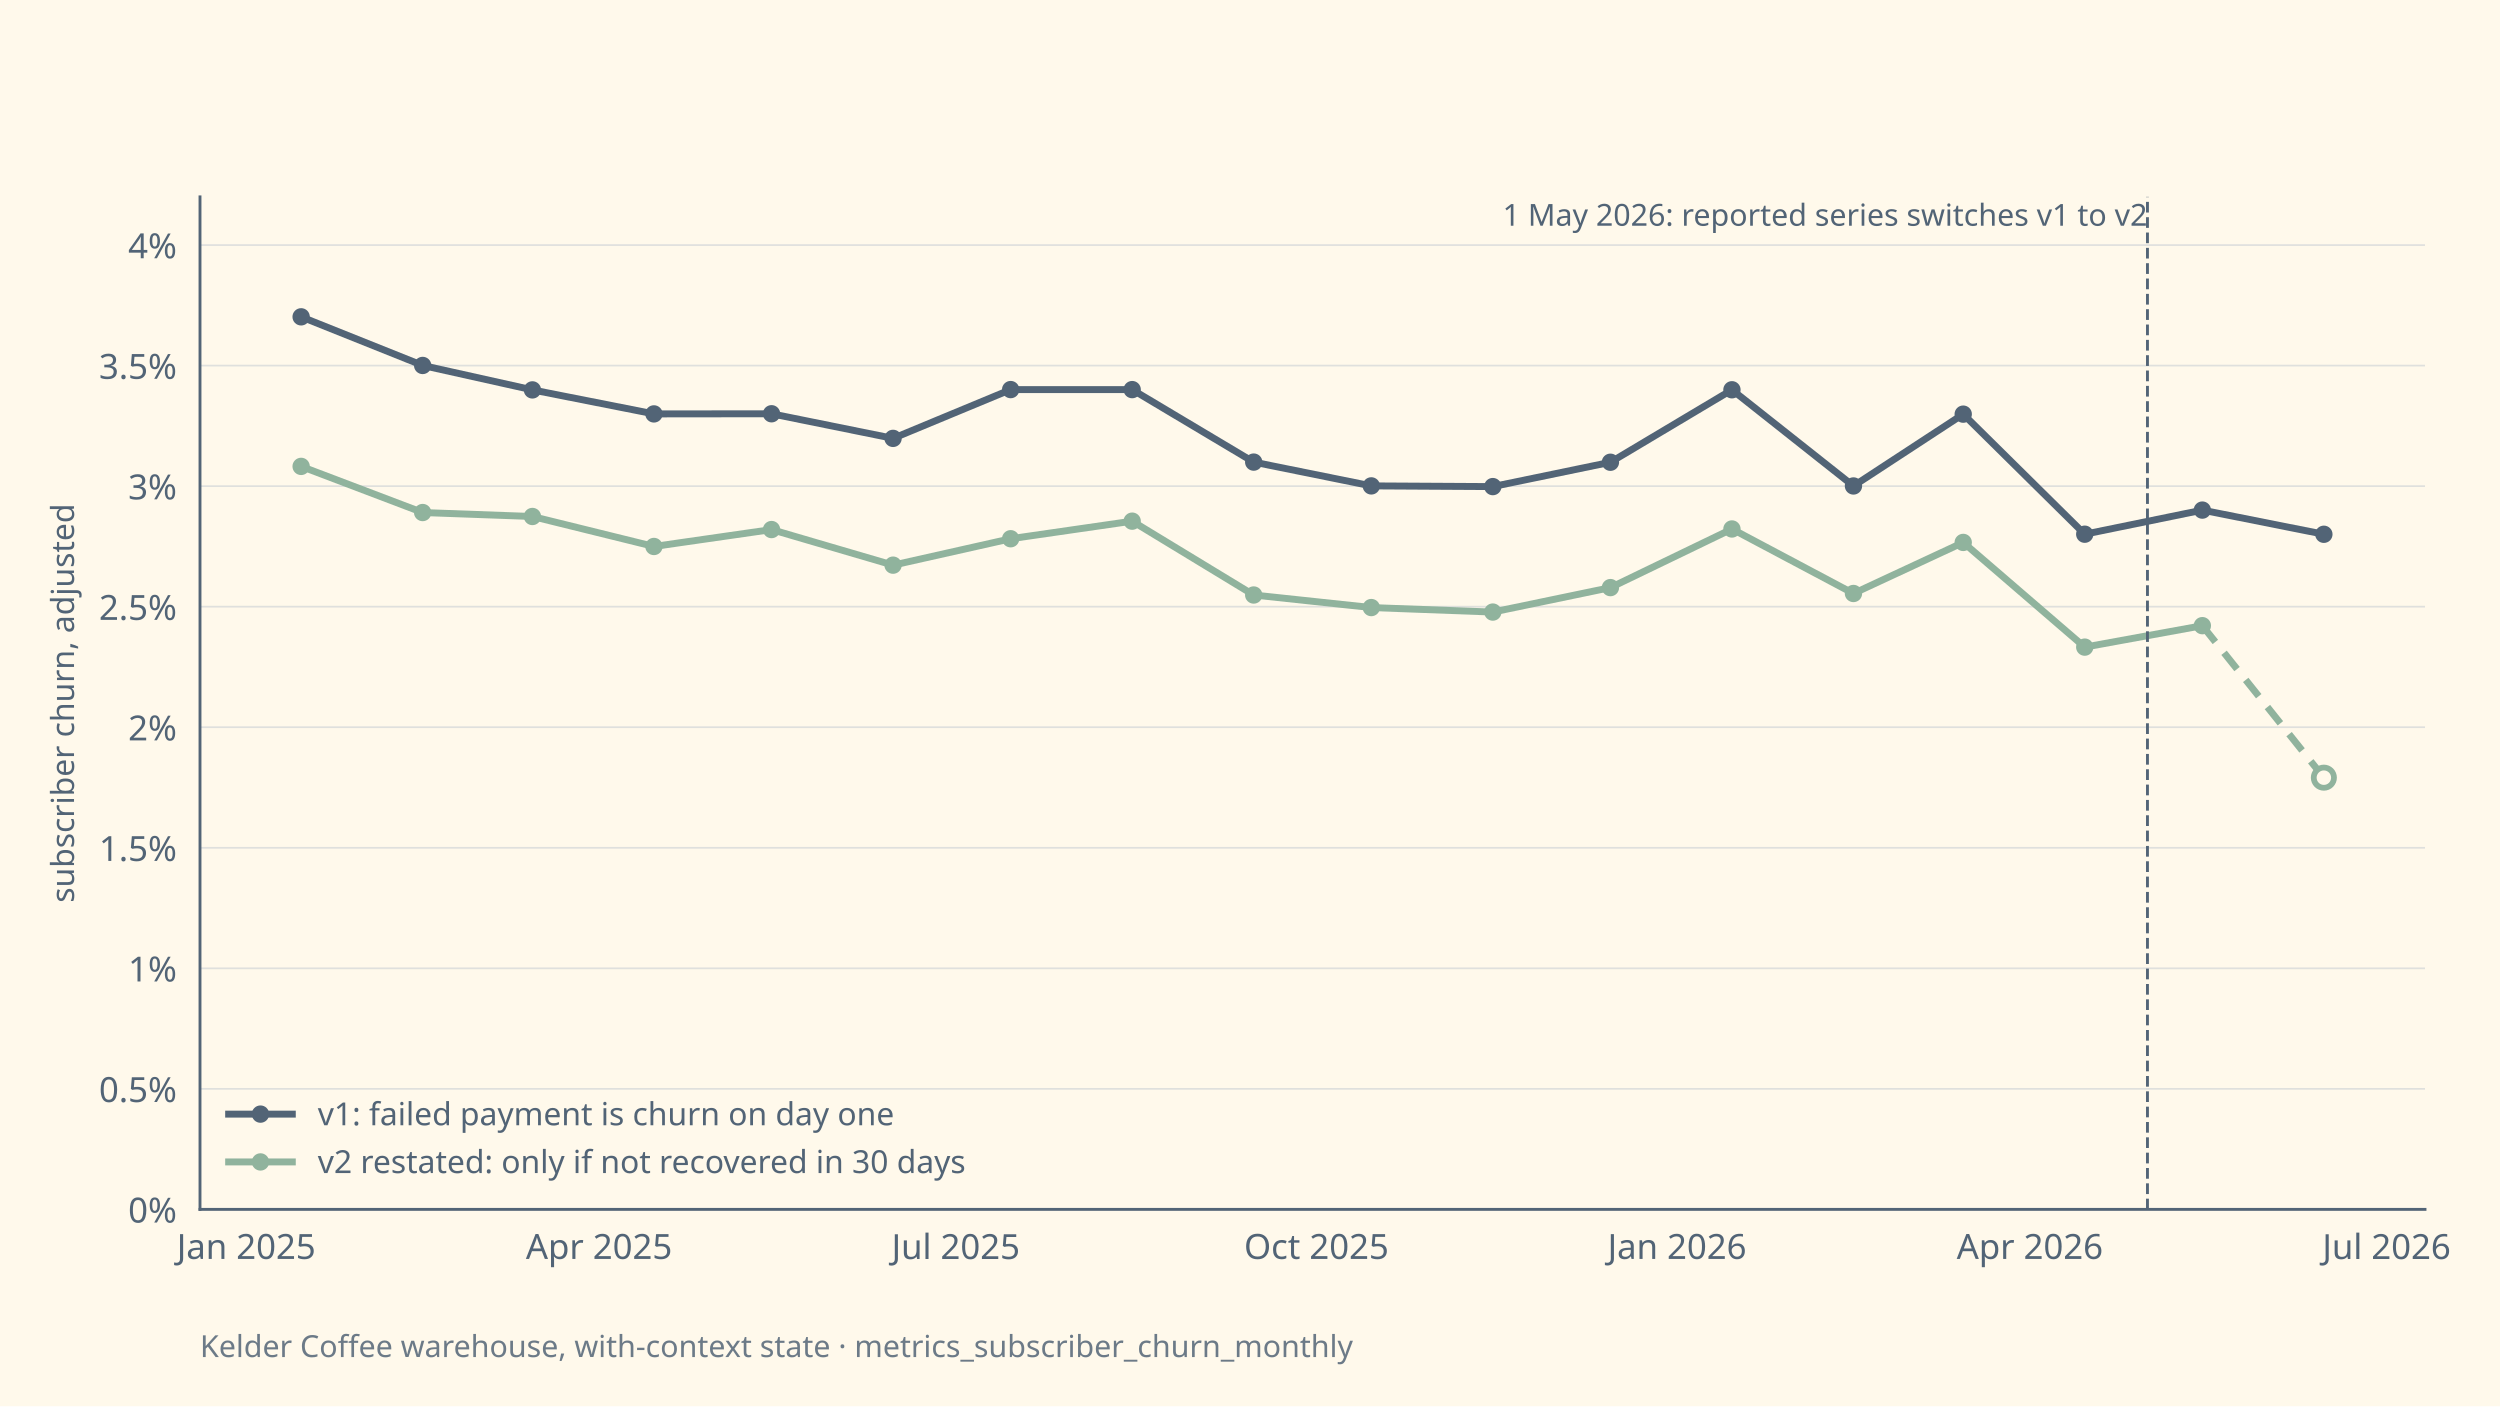
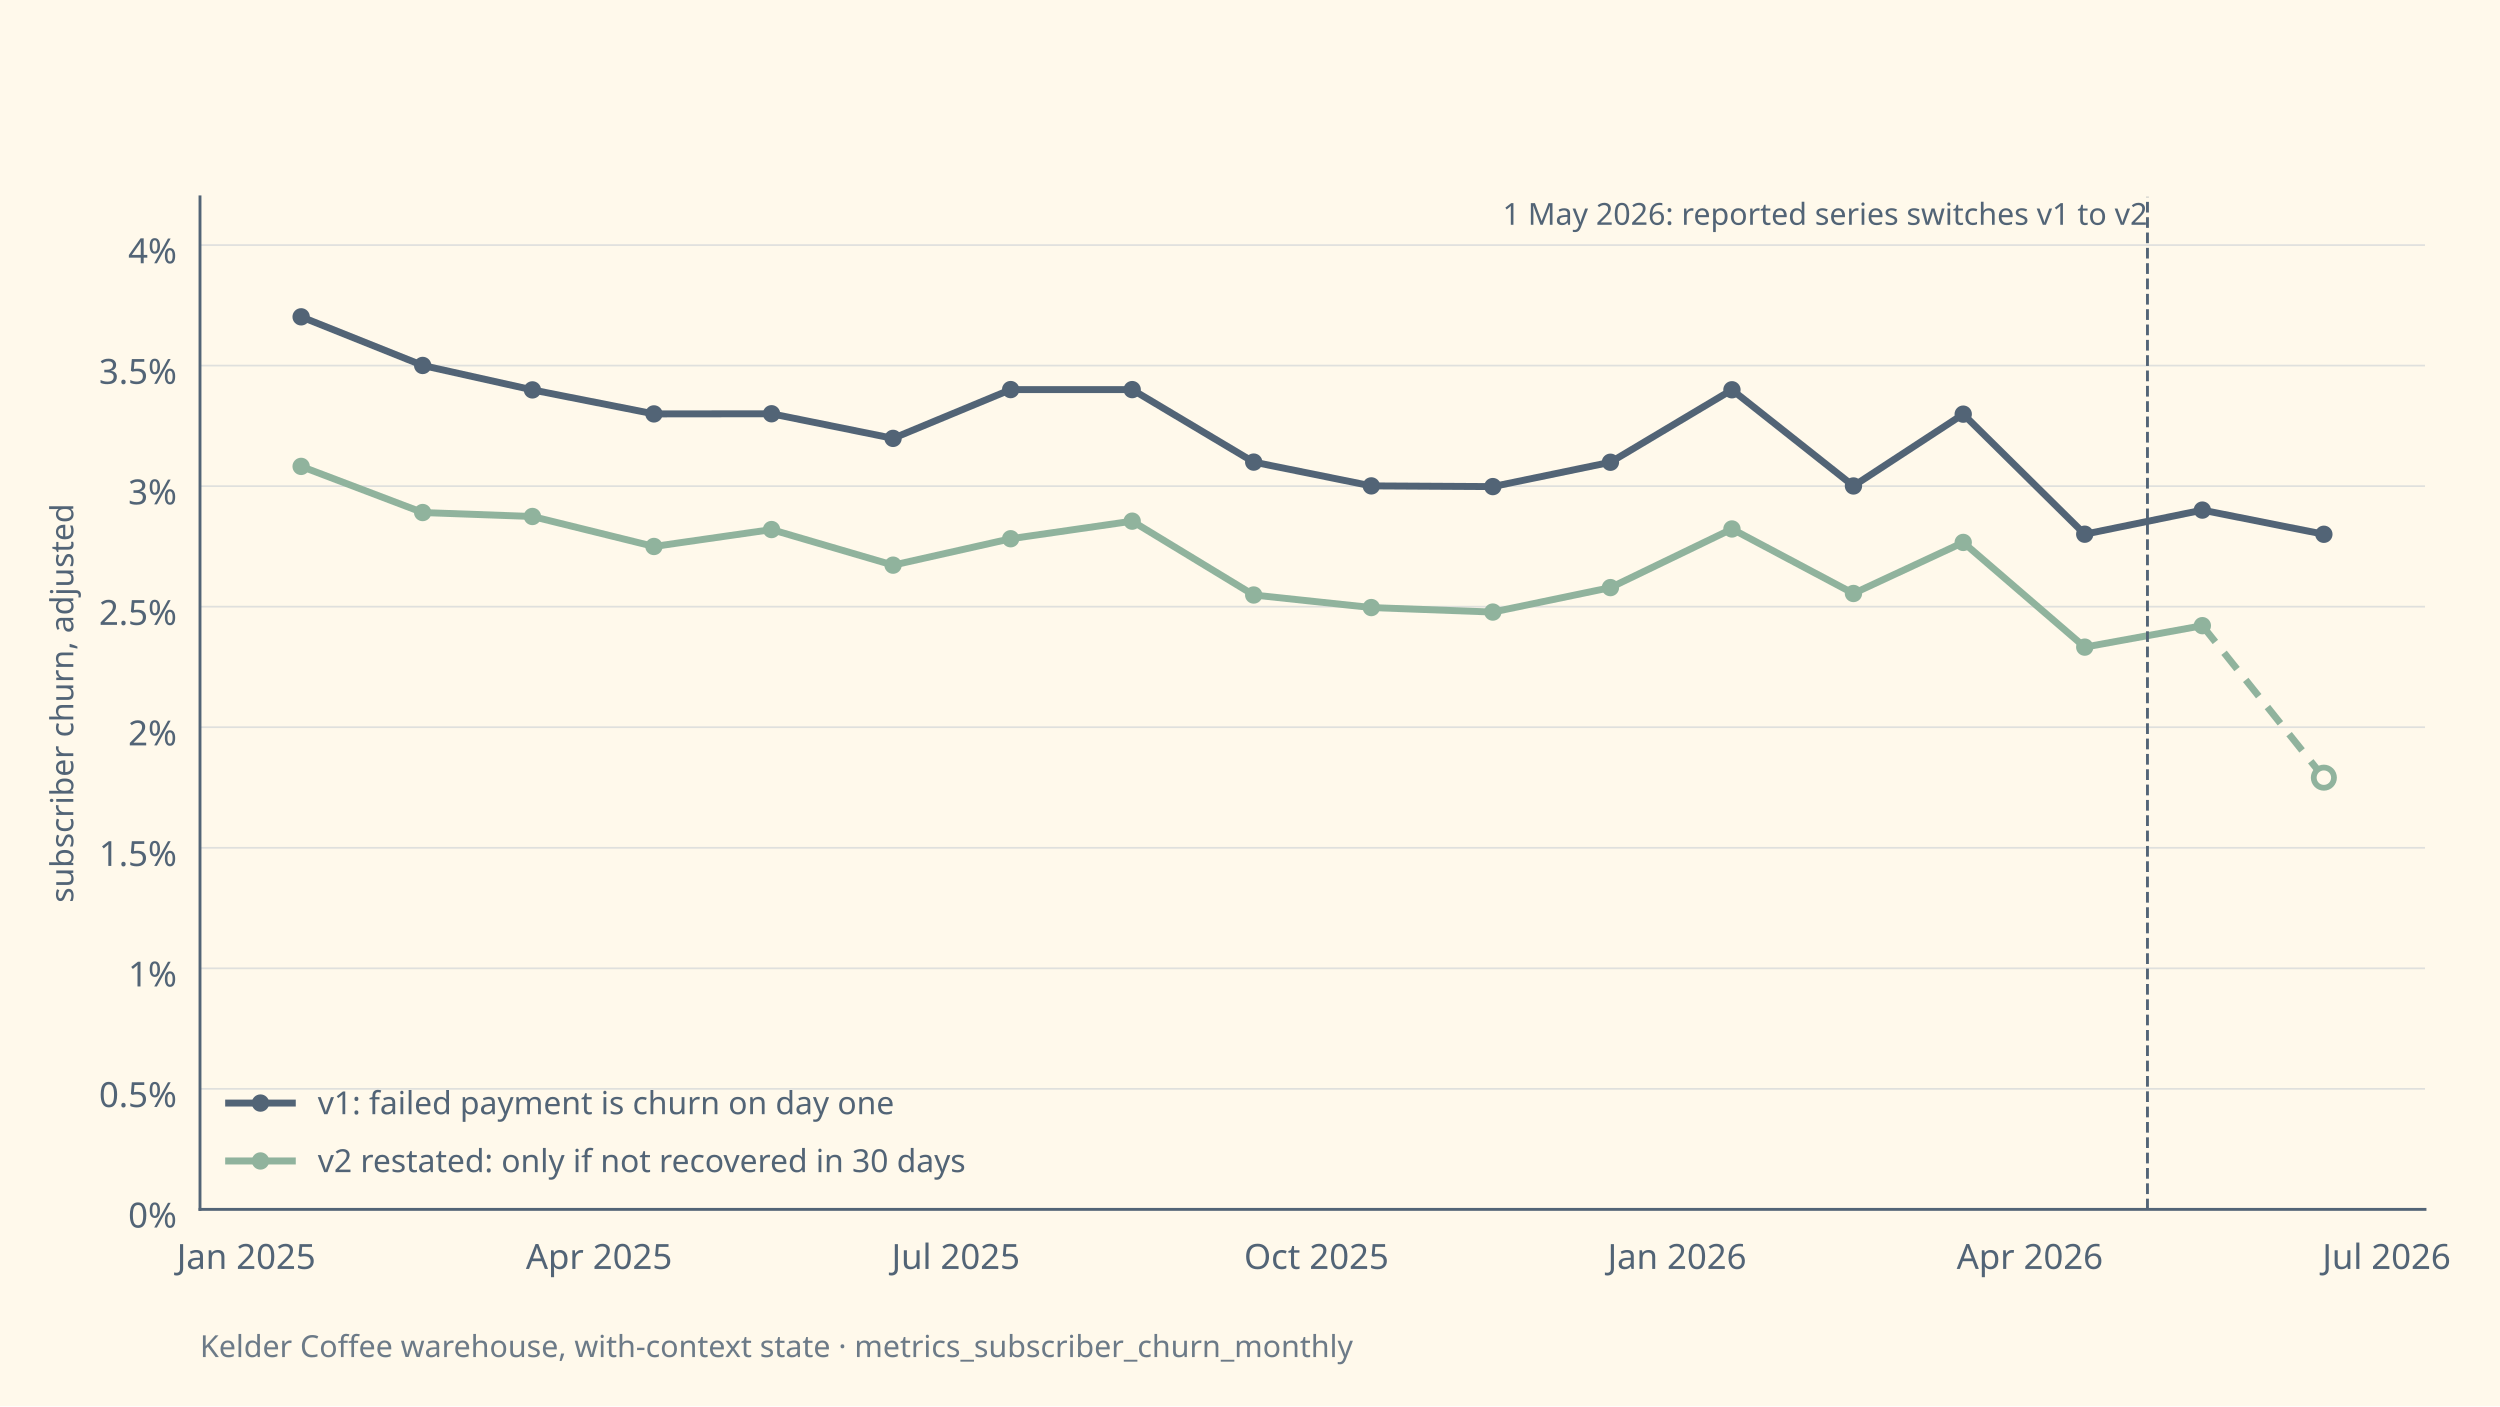
<svg xmlns="http://www.w3.org/2000/svg" xmlns:xlink="http://www.w3.org/1999/xlink" width="864pt" height="486pt" viewBox="0 0 864 486" version="1.1">
  <defs>
    <style type="text/css">*{stroke-linejoin: round; stroke-linecap: butt}</style>
  </defs>
  <g id="figure_1">
    <g id="patch_1">
      <path d="M 0 486  L 864 486  L 864 0  L 0 0  z " style="fill: #fff9eb" />
    </g>
    <g id="axes_1">
      <g id="patch_2">
        <path d="M 69.12 417.96  L 838.08 417.96  L 838.08 68.04  L 69.12 68.04  z " style="fill: #fff9eb" />
      </g>
      <g id="matplotlib.axis_1">
        <g id="xtick_1">
          <g id="line2d_1" />
          <g id="text_1">
-             <text style="font-size: 12px; font-family: 'Menlo'; text-anchor: middle; fill: #526476" x="85.106" y="435.077" transform="rotate(-0 85.10613 435.0772)">Jan 2025</text>
+             <text style="font-size: 12px; font-family: 'Roboto Mono'; text-anchor: middle; fill: #526476" x="85.106" y="438.534" transform="rotate(-0 85.10613 438.5342)">Jan 2025</text>
          </g>
        </g>
        <g id="xtick_2">
          <g id="line2d_2" />
          <g id="text_2">
-             <text style="font-size: 12px; font-family: 'Menlo'; text-anchor: middle; fill: #526476" x="207.034" y="435.077" transform="rotate(-0 207.0342 435.0772)">Apr 2025</text>
+             <text style="font-size: 12px; font-family: 'Roboto Mono'; text-anchor: middle; fill: #526476" x="207.034" y="438.534" transform="rotate(-0 207.0342 438.5342)">Apr 2025</text>
          </g>
        </g>
        <g id="xtick_3">
          <g id="line2d_3" />
          <g id="text_3">
-             <text style="font-size: 12px; font-family: 'Menlo'; text-anchor: middle; fill: #526476" x="330.317" y="435.112" transform="rotate(-0 330.3171 435.1119)">Jul 2025</text>
+             <text style="font-size: 12px; font-family: 'Roboto Mono'; text-anchor: middle; fill: #526476" x="330.317" y="438.534" transform="rotate(-0 330.3171 438.5342)">Jul 2025</text>
          </g>
        </g>
        <g id="xtick_4">
          <g id="line2d_4" />
          <g id="text_4">
-             <text style="font-size: 12px; font-family: 'Menlo'; text-anchor: middle; fill: #526476" x="454.955" y="435.077" transform="rotate(-0 454.9548 435.0772)">Oct 2025</text>
+             <text style="font-size: 12px; font-family: 'Roboto Mono'; text-anchor: middle; fill: #526476" x="454.955" y="438.534" transform="rotate(-0 454.9548 438.5342)">Oct 2025</text>
          </g>
        </g>
        <g id="xtick_5">
          <g id="line2d_5" />
          <g id="text_5">
-             <text style="font-size: 12px; font-family: 'Menlo'; text-anchor: middle; fill: #526476" x="579.592" y="435.077" transform="rotate(-0 579.5924 435.0772)">Jan 2026</text>
+             <text style="font-size: 12px; font-family: 'Roboto Mono'; text-anchor: middle; fill: #526476" x="579.592" y="438.534" transform="rotate(-0 579.5924 438.5342)">Jan 2026</text>
          </g>
        </g>
        <g id="xtick_6">
          <g id="line2d_6" />
          <g id="text_6">
-             <text style="font-size: 12px; font-family: 'Menlo'; text-anchor: middle; fill: #526476" x="701.521" y="435.077" transform="rotate(-0 701.5205 435.0772)">Apr 2026</text>
+             <text style="font-size: 12px; font-family: 'Roboto Mono'; text-anchor: middle; fill: #526476" x="701.521" y="438.534" transform="rotate(-0 701.5205 438.5342)">Apr 2026</text>
          </g>
        </g>
        <g id="xtick_7">
          <g id="line2d_7" />
          <g id="text_7">
-             <text style="font-size: 12px; font-family: 'Menlo'; text-anchor: middle; fill: #526476" x="824.803" y="435.112" transform="rotate(-0 824.8034 435.1119)">Jul 2026</text>
+             <text style="font-size: 12px; font-family: 'Roboto Mono'; text-anchor: middle; fill: #526476" x="824.803" y="438.534" transform="rotate(-0 824.8034 438.5342)">Jul 2026</text>
          </g>
        </g>
      </g>
      <g id="matplotlib.axis_2">
        <g id="ytick_1">
          <g id="line2d_8">
-             <path d="M 69.12 417.96  L 838.08 417.96  " clip-path="url(#pbe9c4c0ea4)" style="fill: none; stroke: #c9ced3; stroke-opacity: 0.6; stroke-width: 0.6; stroke-linecap: square" />
+             <path d="M 69.12 417.96  L 838.08 417.96  " clip-path="url(#p92656e9a22)" style="fill: none; stroke: #c9ced3; stroke-opacity: 0.6; stroke-width: 0.6; stroke-linecap: square" />
          </g>
          <g id="line2d_9" />
          <g id="text_8">
-             <text style="font-size: 12px; font-family: 'Menlo'; text-anchor: end; fill: #526476" x="61.12" y="422.519" transform="rotate(-0 61.12 422.5186)">0%</text>
+             <text style="font-size: 12px; font-family: 'Roboto Mono'; text-anchor: end; fill: #526476" x="61.12" y="424.247" transform="rotate(-0 61.12 424.2471)">0%</text>
          </g>
        </g>
        <g id="ytick_2">
          <g id="line2d_10">
-             <path d="M 69.12 376.303  L 838.08 376.303  " clip-path="url(#pbe9c4c0ea4)" style="fill: none; stroke: #c9ced3; stroke-opacity: 0.6; stroke-width: 0.6; stroke-linecap: square" />
+             <path d="M 69.12 376.303  L 838.08 376.303  " clip-path="url(#p92656e9a22)" style="fill: none; stroke: #c9ced3; stroke-opacity: 0.6; stroke-width: 0.6; stroke-linecap: square" />
          </g>
          <g id="line2d_11" />
          <g id="text_9">
-             <text style="font-size: 12px; font-family: 'Menlo'; text-anchor: end; fill: #526476" x="61.12" y="380.861" transform="rotate(-0 61.12 380.8615)">0.5%</text>
+             <text style="font-size: 12px; font-family: 'Roboto Mono'; text-anchor: end; fill: #526476" x="61.12" y="382.59" transform="rotate(-0 61.12 382.59)">0.5%</text>
          </g>
        </g>
        <g id="ytick_3">
          <g id="line2d_12">
-             <path d="M 69.12 334.646  L 838.08 334.646  " clip-path="url(#pbe9c4c0ea4)" style="fill: none; stroke: #c9ced3; stroke-opacity: 0.6; stroke-width: 0.6; stroke-linecap: square" />
+             <path d="M 69.12 334.646  L 838.08 334.646  " clip-path="url(#p92656e9a22)" style="fill: none; stroke: #c9ced3; stroke-opacity: 0.6; stroke-width: 0.6; stroke-linecap: square" />
          </g>
          <g id="line2d_13" />
          <g id="text_10">
-             <text style="font-size: 12px; font-family: 'Menlo'; text-anchor: end; fill: #526476" x="61.12" y="339.204" transform="rotate(-0 61.12 339.2043)">1%</text>
+             <text style="font-size: 12px; font-family: 'Roboto Mono'; text-anchor: end; fill: #526476" x="61.12" y="340.933" transform="rotate(-0 61.12 340.9328)">1%</text>
          </g>
        </g>
        <g id="ytick_4">
          <g id="line2d_14">
-             <path d="M 69.12 292.989  L 838.08 292.989  " clip-path="url(#pbe9c4c0ea4)" style="fill: none; stroke: #c9ced3; stroke-opacity: 0.6; stroke-width: 0.6; stroke-linecap: square" />
+             <path d="M 69.12 292.989  L 838.08 292.989  " clip-path="url(#p92656e9a22)" style="fill: none; stroke: #c9ced3; stroke-opacity: 0.6; stroke-width: 0.6; stroke-linecap: square" />
          </g>
          <g id="line2d_15" />
          <g id="text_11">
-             <text style="font-size: 12px; font-family: 'Menlo'; text-anchor: end; fill: #526476" x="61.12" y="297.547" transform="rotate(-0 61.12 297.5472)">1.5%</text>
+             <text style="font-size: 12px; font-family: 'Roboto Mono'; text-anchor: end; fill: #526476" x="61.12" y="299.276" transform="rotate(-0 61.12 299.2757)">1.5%</text>
          </g>
        </g>
        <g id="ytick_5">
          <g id="line2d_16">
-             <path d="M 69.12 251.331  L 838.08 251.331  " clip-path="url(#pbe9c4c0ea4)" style="fill: none; stroke: #c9ced3; stroke-opacity: 0.6; stroke-width: 0.6; stroke-linecap: square" />
+             <path d="M 69.12 251.331  L 838.08 251.331  " clip-path="url(#p92656e9a22)" style="fill: none; stroke: #c9ced3; stroke-opacity: 0.6; stroke-width: 0.6; stroke-linecap: square" />
          </g>
          <g id="line2d_17" />
          <g id="text_12">
-             <text style="font-size: 12px; font-family: 'Menlo'; text-anchor: end; fill: #526476" x="61.12" y="255.89" transform="rotate(-0 61.12 255.89)">2%</text>
+             <text style="font-size: 12px; font-family: 'Roboto Mono'; text-anchor: end; fill: #526476" x="61.12" y="257.619" transform="rotate(-0 61.12 257.6185)">2%</text>
          </g>
        </g>
        <g id="ytick_6">
          <g id="line2d_18">
-             <path d="M 69.12 209.674  L 838.08 209.674  " clip-path="url(#pbe9c4c0ea4)" style="fill: none; stroke: #c9ced3; stroke-opacity: 0.6; stroke-width: 0.6; stroke-linecap: square" />
+             <path d="M 69.12 209.674  L 838.08 209.674  " clip-path="url(#p92656e9a22)" style="fill: none; stroke: #c9ced3; stroke-opacity: 0.6; stroke-width: 0.6; stroke-linecap: square" />
          </g>
          <g id="line2d_19" />
          <g id="text_13">
-             <text style="font-size: 12px; font-family: 'Menlo'; text-anchor: end; fill: #526476" x="61.12" y="214.233" transform="rotate(-0 61.12 214.2329)">2.5%</text>
+             <text style="font-size: 12px; font-family: 'Roboto Mono'; text-anchor: end; fill: #526476" x="61.12" y="215.961" transform="rotate(-0 61.12 215.9614)">2.5%</text>
          </g>
        </g>
        <g id="ytick_7">
          <g id="line2d_20">
-             <path d="M 69.12 168.017  L 838.08 168.017  " clip-path="url(#pbe9c4c0ea4)" style="fill: none; stroke: #c9ced3; stroke-opacity: 0.6; stroke-width: 0.6; stroke-linecap: square" />
+             <path d="M 69.12 168.017  L 838.08 168.017  " clip-path="url(#p92656e9a22)" style="fill: none; stroke: #c9ced3; stroke-opacity: 0.6; stroke-width: 0.6; stroke-linecap: square" />
          </g>
          <g id="line2d_21" />
          <g id="text_14">
-             <text style="font-size: 12px; font-family: 'Menlo'; text-anchor: end; fill: #526476" x="61.12" y="172.576" transform="rotate(-0 61.12 172.5757)">3%</text>
+             <text style="font-size: 12px; font-family: 'Roboto Mono'; text-anchor: end; fill: #526476" x="61.12" y="174.304" transform="rotate(-0 61.12 174.3043)">3%</text>
          </g>
        </g>
        <g id="ytick_8">
          <g id="line2d_22">
-             <path d="M 69.12 126.36  L 838.08 126.36  " clip-path="url(#pbe9c4c0ea4)" style="fill: none; stroke: #c9ced3; stroke-opacity: 0.6; stroke-width: 0.6; stroke-linecap: square" />
+             <path d="M 69.12 126.36  L 838.08 126.36  " clip-path="url(#p92656e9a22)" style="fill: none; stroke: #c9ced3; stroke-opacity: 0.6; stroke-width: 0.6; stroke-linecap: square" />
          </g>
          <g id="line2d_23" />
          <g id="text_15">
-             <text style="font-size: 12px; font-family: 'Menlo'; text-anchor: end; fill: #526476" x="61.12" y="130.919" transform="rotate(-0 61.12 130.9186)">3.5%</text>
+             <text style="font-size: 12px; font-family: 'Roboto Mono'; text-anchor: end; fill: #526476" x="61.12" y="132.647" transform="rotate(-0 61.12 132.6471)">3.5%</text>
          </g>
        </g>
        <g id="ytick_9">
          <g id="line2d_24">
-             <path d="M 69.12 84.703  L 838.08 84.703  " clip-path="url(#pbe9c4c0ea4)" style="fill: none; stroke: #c9ced3; stroke-opacity: 0.6; stroke-width: 0.6; stroke-linecap: square" />
+             <path d="M 69.12 84.703  L 838.08 84.703  " clip-path="url(#p92656e9a22)" style="fill: none; stroke: #c9ced3; stroke-opacity: 0.6; stroke-width: 0.6; stroke-linecap: square" />
          </g>
          <g id="line2d_25" />
          <g id="text_16">
-             <text style="font-size: 12px; font-family: 'Menlo'; text-anchor: end; fill: #526476" x="61.12" y="89.261" transform="rotate(-0 61.12 89.26145)">4%</text>
+             <text style="font-size: 12px; font-family: 'Roboto Mono'; text-anchor: end; fill: #526476" x="61.12" y="90.99" transform="rotate(-0 61.12 90.98997)">4%</text>
          </g>
        </g>
        <g id="text_17">
-           <text style="font-size: 11px; font-family: 'Menlo'; text-anchor: middle; fill: #526476" x="25.58" y="243" transform="rotate(-90 25.57992 243)">subscriber churn, adjusted</text>
+           <text style="font-size: 11px; font-family: 'Roboto Mono'; text-anchor: middle; fill: #526476" x="25.332" y="243" transform="rotate(-90 25.33154 243)">subscriber churn, adjusted</text>
        </g>
      </g>
      <g id="line2d_26">
-         <path d="M 104.073 109.497  L 146.07 126.302  L 184.003 134.75  L 226.001 143.048  L 266.644 142.998  L 308.641 151.504  L 349.284 134.641  L 391.281 134.65  L 433.279 159.702  L 473.921 167.925  L 515.919 168.167  L 556.562 159.752  L 598.559 134.708  L 640.556 167.95  L 678.49 143.131  L 720.487 184.622  L 761.13 176.29  L 803.127 184.647  " clip-path="url(#pbe9c4c0ea4)" style="fill: none; stroke: #526476; stroke-width: 2.4; stroke-linecap: square" />
+         <path d="M 104.073 109.497  L 146.07 126.302  L 184.003 134.75  L 226.001 143.048  L 266.644 142.998  L 308.641 151.504  L 349.284 134.641  L 391.281 134.65  L 433.279 159.702  L 473.921 167.925  L 515.919 168.167  L 556.562 159.752  L 598.559 134.708  L 640.556 167.95  L 678.49 143.131  L 720.487 184.622  L 761.13 176.29  L 803.127 184.647  " clip-path="url(#p92656e9a22)" style="fill: none; stroke: #526476; stroke-width: 2.4; stroke-linecap: square" />
        <defs>
-           <path id="ma79ad133fb" d="M 0 2.5  C 0.663 2.5 1.299 2.237 1.768 1.768  C 2.237 1.299 2.5 0.663 2.5 0  C 2.5 -0.663 2.237 -1.299 1.768 -1.768  C 1.299 -2.237 0.663 -2.5 0 -2.5  C -0.663 -2.5 -1.299 -2.237 -1.768 -1.768  C -2.237 -1.299 -2.5 -0.663 -2.5 0  C -2.5 0.663 -2.237 1.299 -1.768 1.768  C -1.299 2.237 -0.663 2.5 0 2.5  z " style="stroke: #526476" />
+           <path id="m534b93c5b5" d="M 0 2.5  C 0.663 2.5 1.299 2.237 1.768 1.768  C 2.237 1.299 2.5 0.663 2.5 0  C 2.5 -0.663 2.237 -1.299 1.768 -1.768  C 1.299 -2.237 0.663 -2.5 0 -2.5  C -0.663 -2.5 -1.299 -2.237 -1.768 -1.768  C -2.237 -1.299 -2.5 -0.663 -2.5 0  C -2.5 0.663 -2.237 1.299 -1.768 1.768  C -1.299 2.237 -0.663 2.5 0 2.5  z " style="stroke: #526476" />
        </defs>
-         <g clip-path="url(#pbe9c4c0ea4)">
-           <use xlink:href="#ma79ad133fb" x="104.073" y="109.497" style="fill: #526476; stroke: #526476" />
-           <use xlink:href="#ma79ad133fb" x="146.07" y="126.302" style="fill: #526476; stroke: #526476" />
-           <use xlink:href="#ma79ad133fb" x="184.003" y="134.75" style="fill: #526476; stroke: #526476" />
-           <use xlink:href="#ma79ad133fb" x="226.001" y="143.048" style="fill: #526476; stroke: #526476" />
-           <use xlink:href="#ma79ad133fb" x="266.644" y="142.998" style="fill: #526476; stroke: #526476" />
-           <use xlink:href="#ma79ad133fb" x="308.641" y="151.504" style="fill: #526476; stroke: #526476" />
-           <use xlink:href="#ma79ad133fb" x="349.284" y="134.641" style="fill: #526476; stroke: #526476" />
-           <use xlink:href="#ma79ad133fb" x="391.281" y="134.65" style="fill: #526476; stroke: #526476" />
-           <use xlink:href="#ma79ad133fb" x="433.279" y="159.702" style="fill: #526476; stroke: #526476" />
-           <use xlink:href="#ma79ad133fb" x="473.921" y="167.925" style="fill: #526476; stroke: #526476" />
-           <use xlink:href="#ma79ad133fb" x="515.919" y="168.167" style="fill: #526476; stroke: #526476" />
-           <use xlink:href="#ma79ad133fb" x="556.562" y="159.752" style="fill: #526476; stroke: #526476" />
-           <use xlink:href="#ma79ad133fb" x="598.559" y="134.708" style="fill: #526476; stroke: #526476" />
-           <use xlink:href="#ma79ad133fb" x="640.556" y="167.95" style="fill: #526476; stroke: #526476" />
-           <use xlink:href="#ma79ad133fb" x="678.49" y="143.131" style="fill: #526476; stroke: #526476" />
-           <use xlink:href="#ma79ad133fb" x="720.487" y="184.622" style="fill: #526476; stroke: #526476" />
-           <use xlink:href="#ma79ad133fb" x="761.13" y="176.29" style="fill: #526476; stroke: #526476" />
-           <use xlink:href="#ma79ad133fb" x="803.127" y="184.647" style="fill: #526476; stroke: #526476" />
+         <g clip-path="url(#p92656e9a22)">
+           <use xlink:href="#m534b93c5b5" x="104.073" y="109.497" style="fill: #526476; stroke: #526476" />
+           <use xlink:href="#m534b93c5b5" x="146.07" y="126.302" style="fill: #526476; stroke: #526476" />
+           <use xlink:href="#m534b93c5b5" x="184.003" y="134.75" style="fill: #526476; stroke: #526476" />
+           <use xlink:href="#m534b93c5b5" x="226.001" y="143.048" style="fill: #526476; stroke: #526476" />
+           <use xlink:href="#m534b93c5b5" x="266.644" y="142.998" style="fill: #526476; stroke: #526476" />
+           <use xlink:href="#m534b93c5b5" x="308.641" y="151.504" style="fill: #526476; stroke: #526476" />
+           <use xlink:href="#m534b93c5b5" x="349.284" y="134.641" style="fill: #526476; stroke: #526476" />
+           <use xlink:href="#m534b93c5b5" x="391.281" y="134.65" style="fill: #526476; stroke: #526476" />
+           <use xlink:href="#m534b93c5b5" x="433.279" y="159.702" style="fill: #526476; stroke: #526476" />
+           <use xlink:href="#m534b93c5b5" x="473.921" y="167.925" style="fill: #526476; stroke: #526476" />
+           <use xlink:href="#m534b93c5b5" x="515.919" y="168.167" style="fill: #526476; stroke: #526476" />
+           <use xlink:href="#m534b93c5b5" x="556.562" y="159.752" style="fill: #526476; stroke: #526476" />
+           <use xlink:href="#m534b93c5b5" x="598.559" y="134.708" style="fill: #526476; stroke: #526476" />
+           <use xlink:href="#m534b93c5b5" x="640.556" y="167.95" style="fill: #526476; stroke: #526476" />
+           <use xlink:href="#m534b93c5b5" x="678.49" y="143.131" style="fill: #526476; stroke: #526476" />
+           <use xlink:href="#m534b93c5b5" x="720.487" y="184.622" style="fill: #526476; stroke: #526476" />
+           <use xlink:href="#m534b93c5b5" x="761.13" y="176.29" style="fill: #526476; stroke: #526476" />
+           <use xlink:href="#m534b93c5b5" x="803.127" y="184.647" style="fill: #526476; stroke: #526476" />
        </g>
      </g>
      <g id="line2d_27">
-         <path d="M 104.073 161.185  L 146.07 177.132  L 184.003 178.498  L 226.001 188.862  L 266.644 183.014  L 308.641 195.319  L 349.284 186.188  L 391.281 180.114  L 433.279 205.634  L 473.921 209.974  L 515.919 211.532  L 556.562 203.076  L 598.559 182.814  L 640.556 205.109  L 678.49 187.463  L 720.487 223.646  L 761.13 216.231  " clip-path="url(#pbe9c4c0ea4)" style="fill: none; stroke: #90b39d; stroke-width: 2.4; stroke-linecap: square" />
+         <path d="M 104.073 161.185  L 146.07 177.132  L 184.003 178.498  L 226.001 188.862  L 266.644 183.014  L 308.641 195.319  L 349.284 186.188  L 391.281 180.114  L 433.279 205.634  L 473.921 209.974  L 515.919 211.532  L 556.562 203.076  L 598.559 182.814  L 640.556 205.109  L 678.49 187.463  L 720.487 223.646  L 761.13 216.231  " clip-path="url(#p92656e9a22)" style="fill: none; stroke: #90b39d; stroke-width: 2.4; stroke-linecap: square" />
        <defs>
-           <path id="m23db02d093" d="M 0 2.5  C 0.663 2.5 1.299 2.237 1.768 1.768  C 2.237 1.299 2.5 0.663 2.5 0  C 2.5 -0.663 2.237 -1.299 1.768 -1.768  C 1.299 -2.237 0.663 -2.5 0 -2.5  C -0.663 -2.5 -1.299 -2.237 -1.768 -1.768  C -2.237 -1.299 -2.5 -0.663 -2.5 0  C -2.5 0.663 -2.237 1.299 -1.768 1.768  C -1.299 2.237 -0.663 2.5 0 2.5  z " style="stroke: #90b39d" />
+           <path id="mb3b3a52129" d="M 0 2.5  C 0.663 2.5 1.299 2.237 1.768 1.768  C 2.237 1.299 2.5 0.663 2.5 0  C 2.5 -0.663 2.237 -1.299 1.768 -1.768  C 1.299 -2.237 0.663 -2.5 0 -2.5  C -0.663 -2.5 -1.299 -2.237 -1.768 -1.768  C -2.237 -1.299 -2.5 -0.663 -2.5 0  C -2.5 0.663 -2.237 1.299 -1.768 1.768  C -1.299 2.237 -0.663 2.5 0 2.5  z " style="stroke: #90b39d" />
        </defs>
-         <g clip-path="url(#pbe9c4c0ea4)">
-           <use xlink:href="#m23db02d093" x="104.073" y="161.185" style="fill: #90b39d; stroke: #90b39d" />
-           <use xlink:href="#m23db02d093" x="146.07" y="177.132" style="fill: #90b39d; stroke: #90b39d" />
-           <use xlink:href="#m23db02d093" x="184.003" y="178.498" style="fill: #90b39d; stroke: #90b39d" />
-           <use xlink:href="#m23db02d093" x="226.001" y="188.862" style="fill: #90b39d; stroke: #90b39d" />
-           <use xlink:href="#m23db02d093" x="266.644" y="183.014" style="fill: #90b39d; stroke: #90b39d" />
-           <use xlink:href="#m23db02d093" x="308.641" y="195.319" style="fill: #90b39d; stroke: #90b39d" />
-           <use xlink:href="#m23db02d093" x="349.284" y="186.188" style="fill: #90b39d; stroke: #90b39d" />
-           <use xlink:href="#m23db02d093" x="391.281" y="180.114" style="fill: #90b39d; stroke: #90b39d" />
-           <use xlink:href="#m23db02d093" x="433.279" y="205.634" style="fill: #90b39d; stroke: #90b39d" />
-           <use xlink:href="#m23db02d093" x="473.921" y="209.974" style="fill: #90b39d; stroke: #90b39d" />
-           <use xlink:href="#m23db02d093" x="515.919" y="211.532" style="fill: #90b39d; stroke: #90b39d" />
-           <use xlink:href="#m23db02d093" x="556.562" y="203.076" style="fill: #90b39d; stroke: #90b39d" />
-           <use xlink:href="#m23db02d093" x="598.559" y="182.814" style="fill: #90b39d; stroke: #90b39d" />
-           <use xlink:href="#m23db02d093" x="640.556" y="205.109" style="fill: #90b39d; stroke: #90b39d" />
-           <use xlink:href="#m23db02d093" x="678.49" y="187.463" style="fill: #90b39d; stroke: #90b39d" />
-           <use xlink:href="#m23db02d093" x="720.487" y="223.646" style="fill: #90b39d; stroke: #90b39d" />
-           <use xlink:href="#m23db02d093" x="761.13" y="216.231" style="fill: #90b39d; stroke: #90b39d" />
+         <g clip-path="url(#p92656e9a22)">
+           <use xlink:href="#mb3b3a52129" x="104.073" y="161.185" style="fill: #90b39d; stroke: #90b39d" />
+           <use xlink:href="#mb3b3a52129" x="146.07" y="177.132" style="fill: #90b39d; stroke: #90b39d" />
+           <use xlink:href="#mb3b3a52129" x="184.003" y="178.498" style="fill: #90b39d; stroke: #90b39d" />
+           <use xlink:href="#mb3b3a52129" x="226.001" y="188.862" style="fill: #90b39d; stroke: #90b39d" />
+           <use xlink:href="#mb3b3a52129" x="266.644" y="183.014" style="fill: #90b39d; stroke: #90b39d" />
+           <use xlink:href="#mb3b3a52129" x="308.641" y="195.319" style="fill: #90b39d; stroke: #90b39d" />
+           <use xlink:href="#mb3b3a52129" x="349.284" y="186.188" style="fill: #90b39d; stroke: #90b39d" />
+           <use xlink:href="#mb3b3a52129" x="391.281" y="180.114" style="fill: #90b39d; stroke: #90b39d" />
+           <use xlink:href="#mb3b3a52129" x="433.279" y="205.634" style="fill: #90b39d; stroke: #90b39d" />
+           <use xlink:href="#mb3b3a52129" x="473.921" y="209.974" style="fill: #90b39d; stroke: #90b39d" />
+           <use xlink:href="#mb3b3a52129" x="515.919" y="211.532" style="fill: #90b39d; stroke: #90b39d" />
+           <use xlink:href="#mb3b3a52129" x="556.562" y="203.076" style="fill: #90b39d; stroke: #90b39d" />
+           <use xlink:href="#mb3b3a52129" x="598.559" y="182.814" style="fill: #90b39d; stroke: #90b39d" />
+           <use xlink:href="#mb3b3a52129" x="640.556" y="205.109" style="fill: #90b39d; stroke: #90b39d" />
+           <use xlink:href="#mb3b3a52129" x="678.49" y="187.463" style="fill: #90b39d; stroke: #90b39d" />
+           <use xlink:href="#mb3b3a52129" x="720.487" y="223.646" style="fill: #90b39d; stroke: #90b39d" />
+           <use xlink:href="#mb3b3a52129" x="761.13" y="216.231" style="fill: #90b39d; stroke: #90b39d" />
        </g>
      </g>
      <g id="line2d_28">
-         <path d="M 761.13 216.231  L 803.127 268.761  " clip-path="url(#pbe9c4c0ea4)" style="fill: none; stroke-dasharray: 7.2,4.8; stroke-dashoffset: 0; stroke: #90b39d; stroke-width: 2.4" />
+         <path d="M 761.13 216.231  L 803.127 268.761  " clip-path="url(#p92656e9a22)" style="fill: none; stroke-dasharray: 7.2,4.8; stroke-dashoffset: 0; stroke: #90b39d; stroke-width: 2.4" />
      </g>
      <g id="line2d_29">
-         <path d="M 803.127 268.761  " clip-path="url(#pbe9c4c0ea4)" style="fill: none; stroke: #1f77b4; stroke-width: 1.5; stroke-linecap: square" />
+         <path d="M 803.127 268.761  " clip-path="url(#p92656e9a22)" style="fill: none; stroke: #1f77b4; stroke-width: 1.5; stroke-linecap: square" />
        <defs>
-           <path id="m4e6735c804" d="M 0 3.5  C 0.928 3.5 1.819 3.131 2.475 2.475  C 3.131 1.819 3.5 0.928 3.5 0  C 3.5 -0.928 3.131 -1.819 2.475 -2.475  C 1.819 -3.131 0.928 -3.5 0 -3.5  C -0.928 -3.5 -1.819 -3.131 -2.475 -2.475  C -3.131 -1.819 -3.5 -0.928 -3.5 0  C -3.5 0.928 -3.131 1.819 -2.475 2.475  C -1.819 3.131 -0.928 3.5 0 3.5  z " style="stroke: #90b39d; stroke-width: 2" />
+           <path id="mda51519916" d="M 0 3.5  C 0.928 3.5 1.819 3.131 2.475 2.475  C 3.131 1.819 3.5 0.928 3.5 0  C 3.5 -0.928 3.131 -1.819 2.475 -2.475  C 1.819 -3.131 0.928 -3.5 0 -3.5  C -0.928 -3.5 -1.819 -3.131 -2.475 -2.475  C -3.131 -1.819 -3.5 -0.928 -3.5 0  C -3.5 0.928 -3.131 1.819 -2.475 2.475  C -1.819 3.131 -0.928 3.5 0 3.5  z " style="stroke: #90b39d; stroke-width: 2" />
        </defs>
-         <g clip-path="url(#pbe9c4c0ea4)">
-           <use xlink:href="#m4e6735c804" x="803.127" y="268.761" style="fill: #fff9eb; stroke: #90b39d; stroke-width: 2" />
+         <g clip-path="url(#p92656e9a22)">
+           <use xlink:href="#mda51519916" x="803.127" y="268.761" style="fill: #fff9eb; stroke: #90b39d; stroke-width: 2" />
        </g>
      </g>
      <g id="line2d_30">
-         <path d="M 742.163 417.96  L 742.163 68.04  " clip-path="url(#pbe9c4c0ea4)" style="fill: none; stroke-dasharray: 3.7,1.6; stroke-dashoffset: 0; stroke: #526476" />
+         <path d="M 742.163 417.96  L 742.163 68.04  " clip-path="url(#p92656e9a22)" style="fill: none; stroke-dasharray: 3.7,1.6; stroke-dashoffset: 0; stroke: #526476" />
      </g>
      <g id="patch_3">
        <path d="M 69.12 417.96  L 69.12 68.04  " style="fill: none; stroke: #526476; stroke-linejoin: miter; stroke-linecap: square" />
      </g>
      <g id="patch_4">
        <path d="M 69.12 417.96  L 838.08 417.96  " style="fill: none; stroke: #526476; stroke-linejoin: miter; stroke-linecap: square" />
      </g>
      <g id="text_18">
-         <text style="font-size: 10.5px; font-family: 'Menlo'; text-anchor: end; fill: #526476" x="742.163" y="78.015" transform="rotate(-0 742.1632 78.01468)">1 May 2026: reported series switches v1 to v2</text>
+         <text style="font-size: 10.5px; font-family: 'Roboto Mono'; text-anchor: end; fill: #526476" x="742.163" y="77.692" transform="rotate(-0 742.1632 77.69168)">1 May 2026: reported series switches v1 to v2</text>
      </g>
      <g id="legend_1">
        <g id="line2d_31">
-           <path d="M 79.02 385.036  L 90.02 385.036  L 101.02 385.036  " style="fill: none; stroke: #526476; stroke-width: 2.4; stroke-linecap: square" />
+           <path d="M 79.02 381.222  L 90.02 381.222  L 101.02 381.222  " style="fill: none; stroke: #526476; stroke-width: 2.4; stroke-linecap: square" />
          <g>
-             <use xlink:href="#ma79ad133fb" x="90.02" y="385.036" style="fill: #526476; stroke: #526476" />
+             <use xlink:href="#m534b93c5b5" x="90.02" y="381.222" style="fill: #526476; stroke: #526476" />
          </g>
        </g>
        <g id="text_19">
-           <text style="font-size: 11px; font-family: 'Menlo'; text-anchor: start; fill: #526476" x="109.82" y="388.886" transform="rotate(-0 109.82 388.8856)">v1: failed payment is churn on day one</text>
+           <text style="font-size: 11px; font-family: 'Roboto Mono'; text-anchor: start; fill: #526476" x="109.82" y="385.072" transform="rotate(-0 109.82 385.0717)">v1: failed payment is churn on day one</text>
        </g>
        <g id="line2d_32">
-           <path d="M 79.02 401.567  L 90.02 401.567  L 101.02 401.567  " style="fill: none; stroke: #90b39d; stroke-width: 2.4; stroke-linecap: square" />
+           <path d="M 79.02 401.229  L 90.02 401.229  L 101.02 401.229  " style="fill: none; stroke: #90b39d; stroke-width: 2.4; stroke-linecap: square" />
          <g>
-             <use xlink:href="#m23db02d093" x="90.02" y="401.567" style="fill: #90b39d; stroke: #90b39d" />
+             <use xlink:href="#mb3b3a52129" x="90.02" y="401.229" style="fill: #90b39d; stroke: #90b39d" />
          </g>
        </g>
        <g id="text_20">
-           <text style="font-size: 11px; font-family: 'Menlo'; text-anchor: start; fill: #526476" x="109.82" y="405.417" transform="rotate(-0 109.82 405.4174)">v2 restated: only if not recovered in 30 days</text>
+           <text style="font-size: 11px; font-family: 'Roboto Mono'; text-anchor: start; fill: #526476" x="109.82" y="405.079" transform="rotate(-0 109.82 405.079)">v2 restated: only if not recovered in 30 days</text>
        </g>
      </g>
    </g>
    <g id="text_21">
-       <text style="font-size: 10.5px; font-family: 'Menlo'; text-anchor: start; fill: #526476; opacity: 0.85" x="69.12" y="468.99" transform="rotate(-0 69.12 468.99)">Kelder Coffee warehouse, with-context state · metrics_subscriber_churn_monthly</text>
+       <text style="font-size: 10.5px; font-family: 'Roboto Mono'; text-anchor: start; fill: #526476; opacity: 0.85" x="69.12" y="468.99" transform="rotate(-0 69.12 468.99)">Kelder Coffee warehouse, with-context state · metrics_subscriber_churn_monthly</text>
    </g>
  </g>
  <defs>
-     <clipPath id="pbe9c4c0ea4">
+     <clipPath id="p92656e9a22">
      <rect x="69.12" y="68.04" width="768.96" height="349.92" />
    </clipPath>
  </defs>
</svg>
